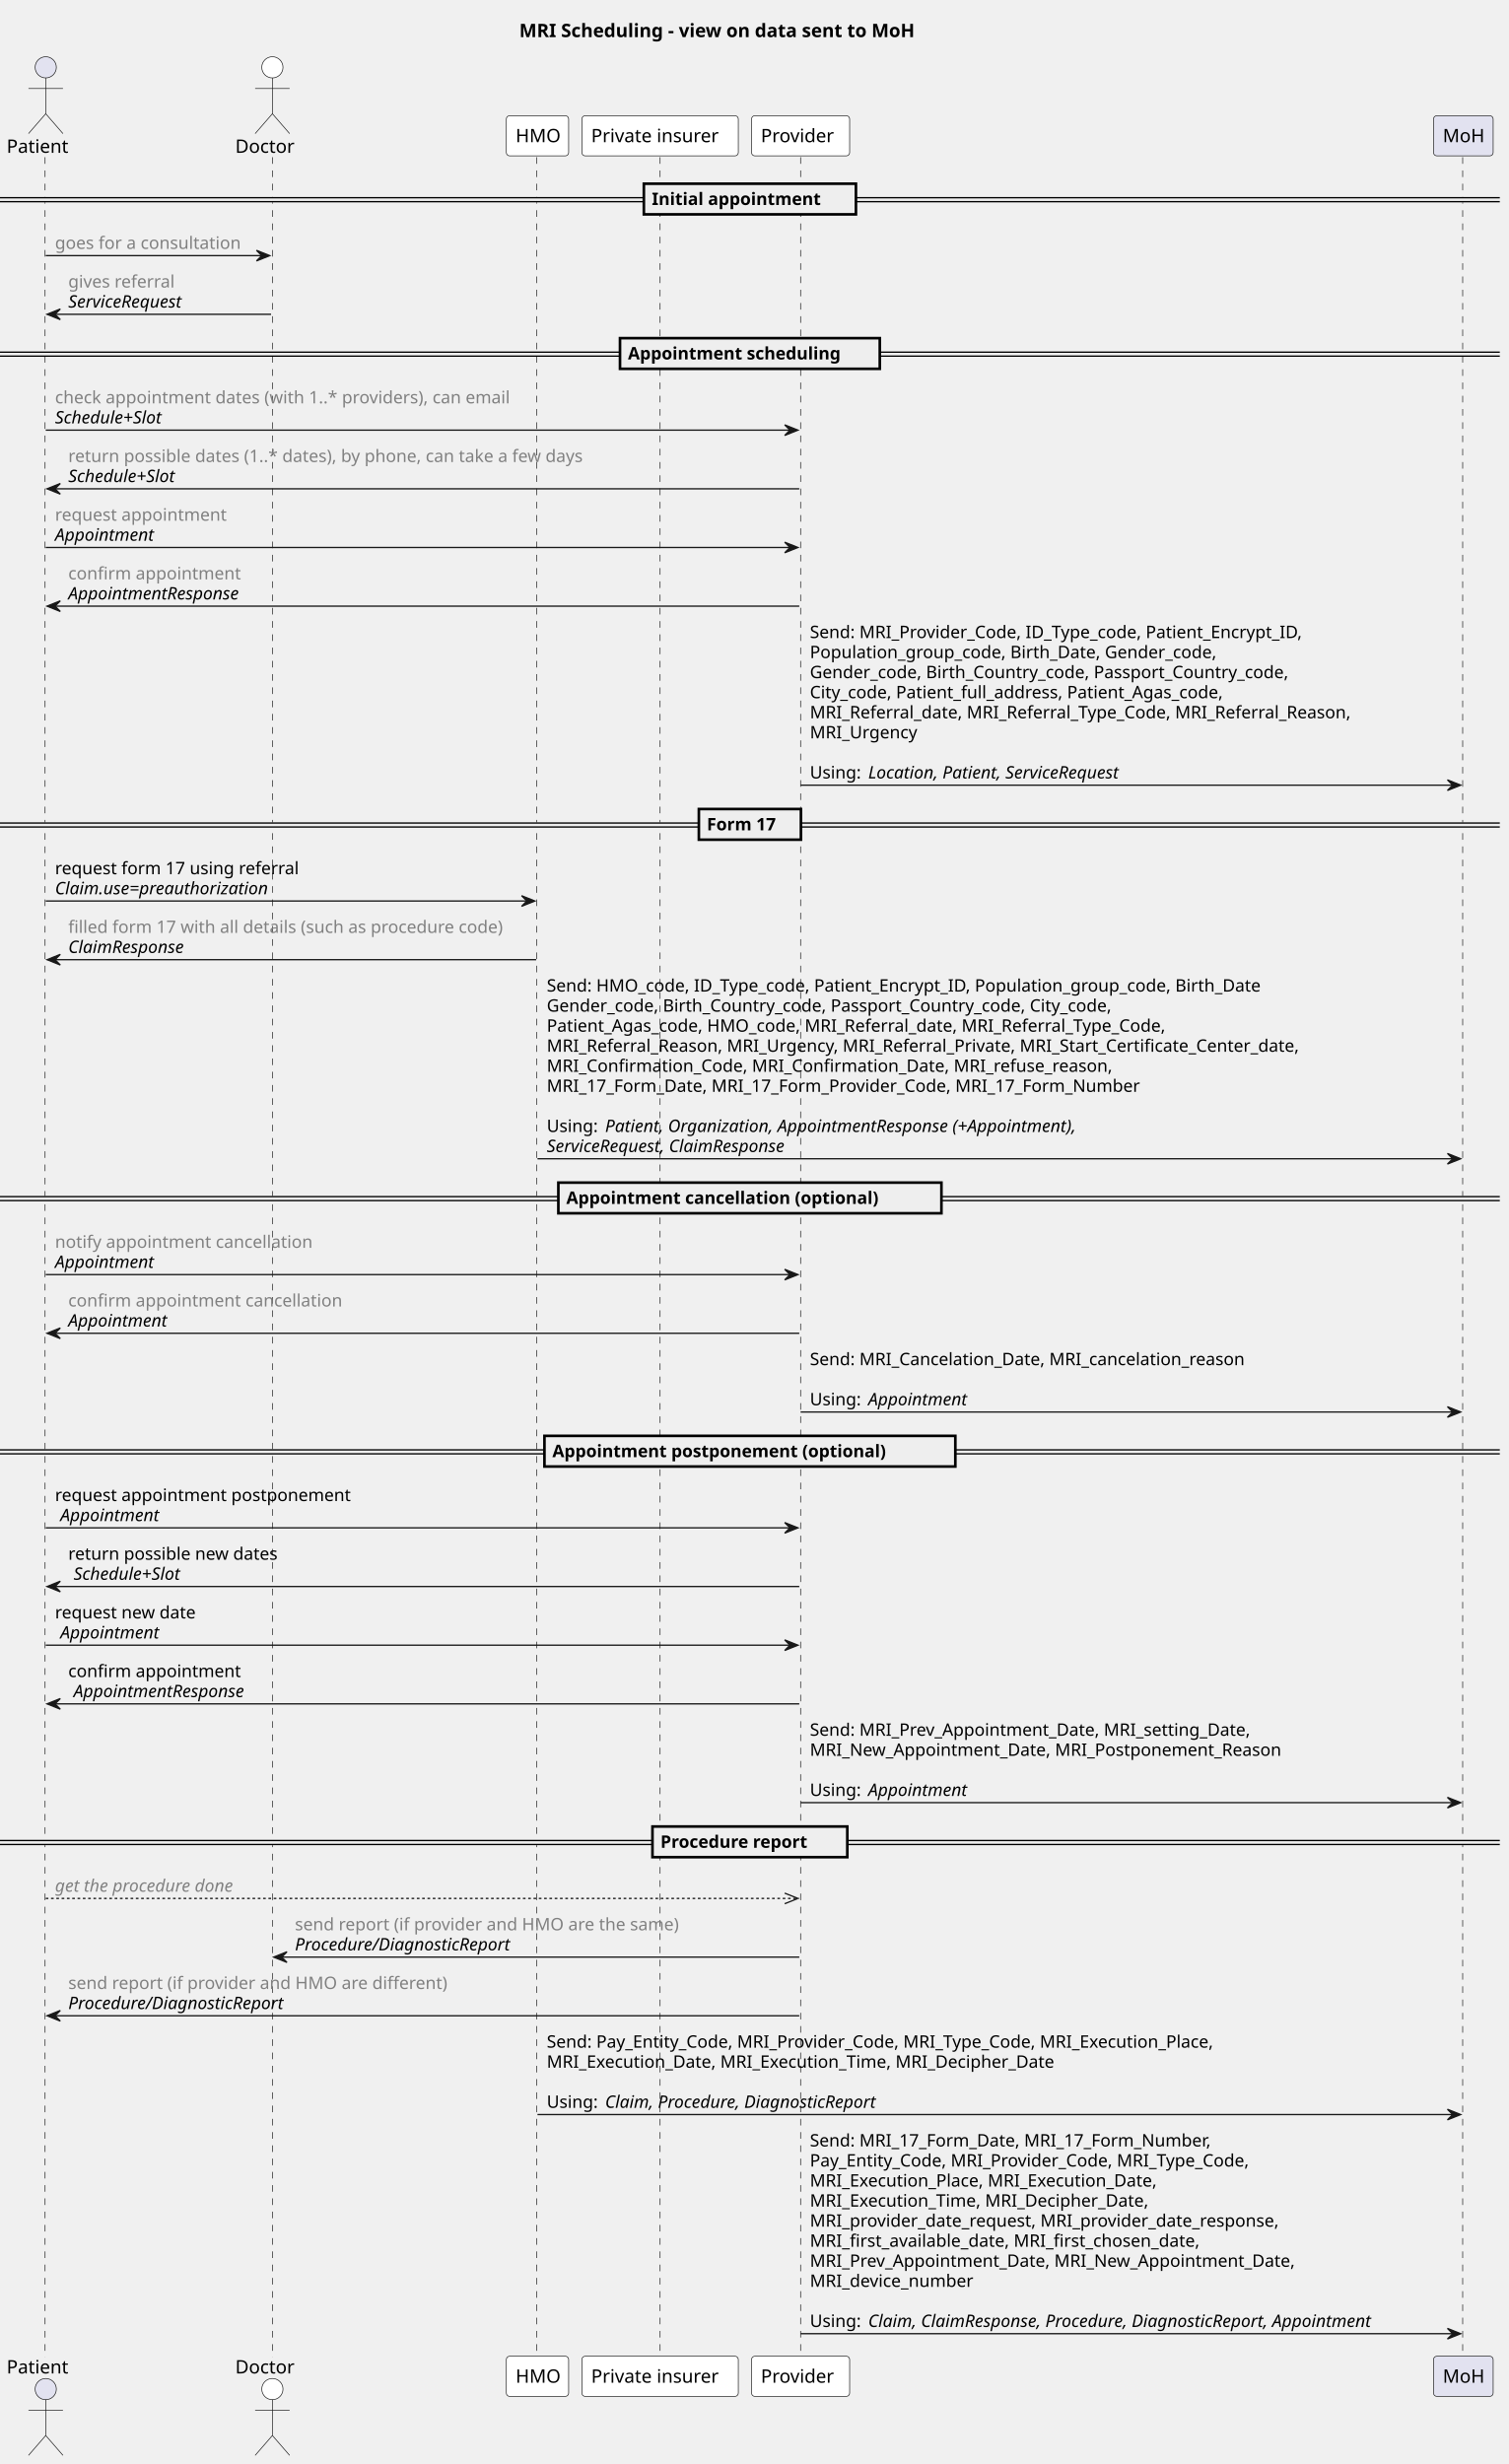
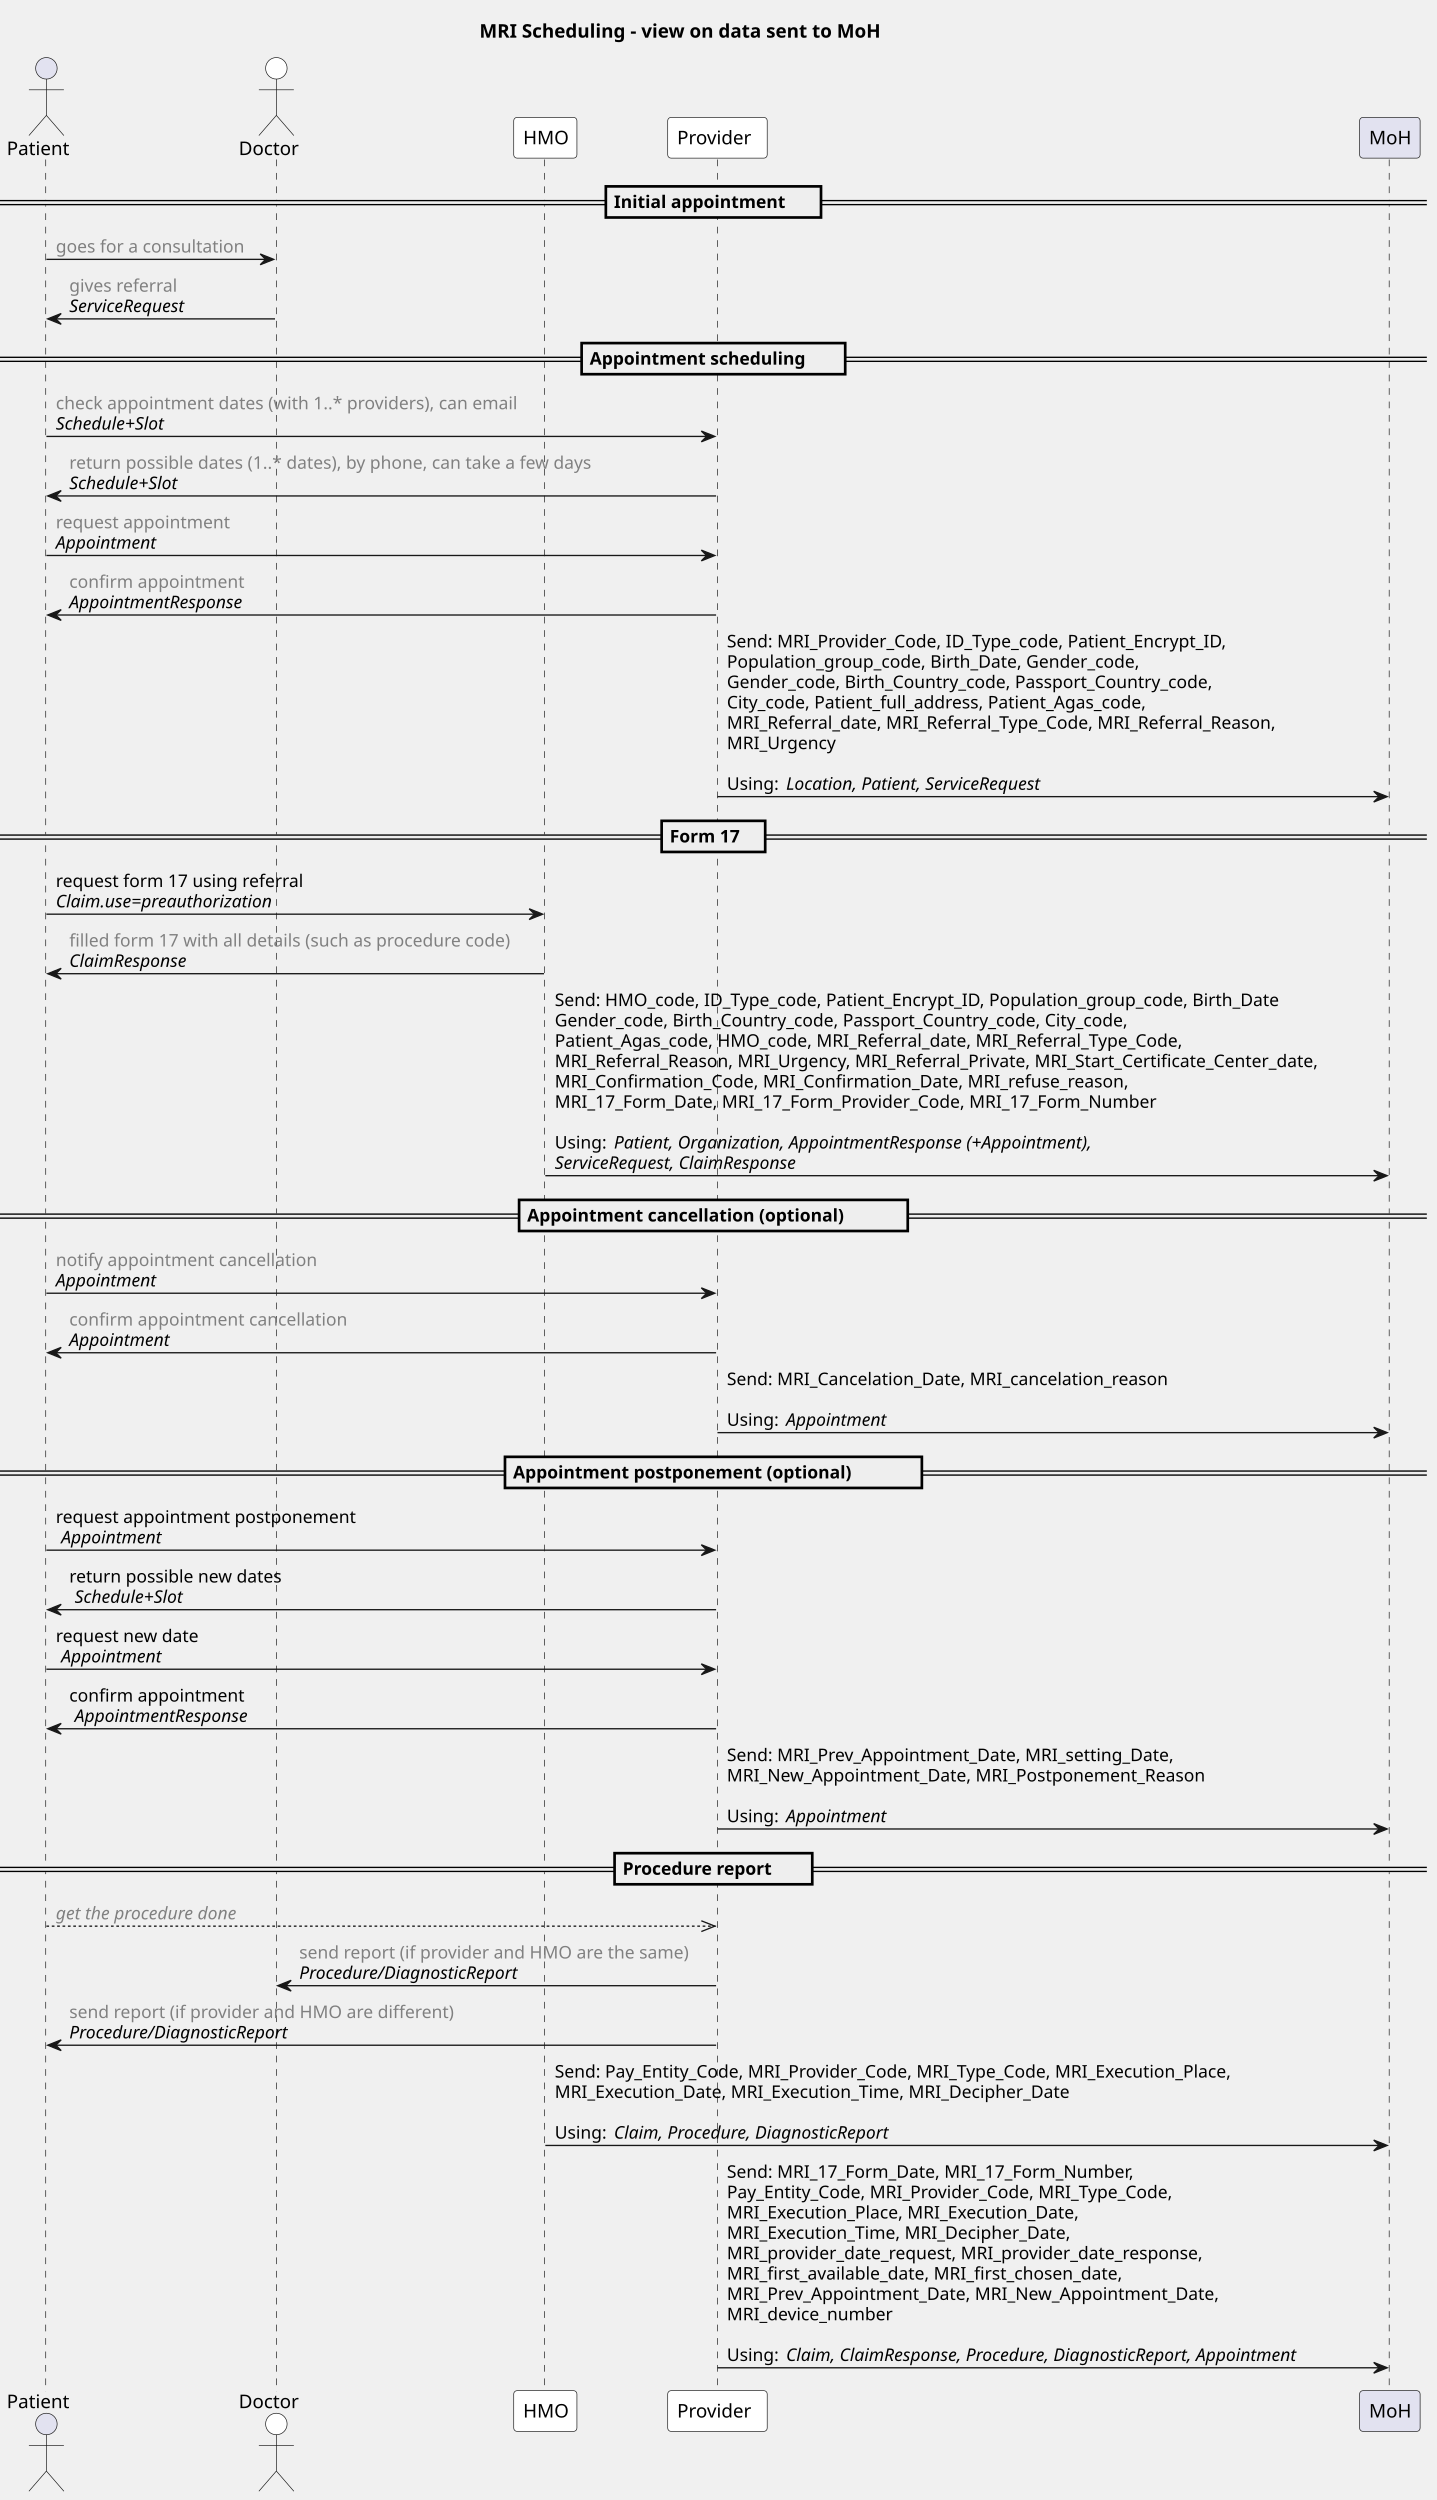
- <svg xmlns="http://www.w3.org/2000/svg" contentStyleType="text/css" height="1859px" preserveAspectRatio="none" style="width:1138px;height:1859px;background:#FFFFFF;" version="1.1" viewBox="0 0 1138 1859" width="1138px" zoomAndPan="magnify">
+ <svg xmlns="http://www.w3.org/2000/svg" contentStyleType="text/css" height="1859px" preserveAspectRatio="none" style="width:1068px;height:1859px;background:#FFFFFF;" version="1.1" viewBox="0 0 1068 1859" width="1068px" zoomAndPan="magnify">
  <defs />
  <g>
-     <text fill="#000000" font-family="sans-serif" font-size="14" font-weight="bold" lengthAdjust="spacing" textLength="347" x="391.75" y="27.995">MRI Scheduling - view on data sent to MoH</text>
+     <text fill="#000000" font-family="sans-serif" font-size="14" font-weight="bold" lengthAdjust="spacing" textLength="347" x="356.5" y="27.995">MRI Scheduling - view on data sent to MoH</text>
    <line style="stroke:#181818;stroke-width:0.5;stroke-dasharray:5.0,5.0;" x1="34" x2="34" y1="118.594" y2="1778.688" />
    <line style="stroke:#181818;stroke-width:0.5;stroke-dasharray:5.0,5.0;" x1="205.5" x2="205.5" y1="118.594" y2="1778.688" />
    <line style="stroke:#181818;stroke-width:0.5;stroke-dasharray:5.0,5.0;" x1="405" x2="405" y1="118.594" y2="1778.688" />
-     <line style="stroke:#181818;stroke-width:0.5;stroke-dasharray:5.0,5.0;" x1="498" x2="498" y1="118.594" y2="1778.688" />
-     <line style="stroke:#181818;stroke-width:0.5;stroke-dasharray:5.0,5.0;" x1="604" x2="604" y1="118.594" y2="1778.688" />
-     <line style="stroke:#181818;stroke-width:0.5;stroke-dasharray:5.0,5.0;" x1="1103.5" x2="1103.5" y1="118.594" y2="1778.688" />
+     <line style="stroke:#181818;stroke-width:0.5;stroke-dasharray:5.0,5.0;" x1="533.5" x2="533.5" y1="118.594" y2="1778.688" />
+     <line style="stroke:#181818;stroke-width:0.5;stroke-dasharray:5.0,5.0;" x1="1033" x2="1033" y1="118.594" y2="1778.688" />
    <text fill="#000000" font-family="sans-serif" font-size="14" lengthAdjust="spacing" textLength="53" x="5" y="115.292">Patient</text>
    <ellipse cx="34.5" cy="50.797" fill="#E2E2F0" rx="8" ry="8" style="stroke:#181818;stroke-width:0.5;" />
    <path d="M34.5,58.797 L34.5,85.797 M21.5,66.797 L47.5,66.797 M34.5,85.797 L21.5,100.797 M34.5,85.797 L47.5,100.797 " fill="none" style="stroke:#181818;stroke-width:0.5;" />
    <text fill="#000000" font-family="sans-serif" font-size="14" lengthAdjust="spacing" textLength="53" x="5" y="1790.683">Patient</text>
    <ellipse cx="34.5" cy="1802.484" fill="#E2E2F0" rx="8" ry="8" style="stroke:#181818;stroke-width:0.5;" />
    <path d="M34.5,1810.484 L34.5,1837.484 M21.5,1818.484 L47.5,1818.484 M34.5,1837.484 L21.5,1852.484 M34.5,1837.484 L47.5,1852.484 " fill="none" style="stroke:#181818;stroke-width:0.5;" />
    <text fill="#000000" font-family="sans-serif" font-size="14" lengthAdjust="spacing" textLength="50" x="177.5" y="115.292">Doctor</text>
    <ellipse cx="205.5" cy="50.797" fill="#FFFFFF" rx="8" ry="8" style="stroke:#181818;stroke-width:0.5;" />
    <path d="M205.5,58.797 L205.5,85.797 M192.5,66.797 L218.5,66.797 M205.5,85.797 L192.5,100.797 M205.5,85.797 L218.5,100.797 " fill="none" style="stroke:#181818;stroke-width:0.5;" />
    <text fill="#000000" font-family="sans-serif" font-size="14" lengthAdjust="spacing" textLength="50" x="177.5" y="1790.683">Doctor</text>
    <ellipse cx="205.5" cy="1802.484" fill="#FFFFFF" rx="8" ry="8" style="stroke:#181818;stroke-width:0.5;" />
    <path d="M205.5,1810.484 L205.5,1837.484 M192.5,1818.484 L218.5,1818.484 M205.5,1837.484 L192.5,1852.484 M205.5,1837.484 L218.5,1852.484 " fill="none" style="stroke:#181818;stroke-width:0.5;" />
    <rect fill="#FFFFFF" height="30.297" rx="2.5" ry="2.5" style="stroke:#181818;stroke-width:0.5;" width="47" x="382" y="87.297" />
    <text fill="#000000" font-family="sans-serif" font-size="14" lengthAdjust="spacing" textLength="33" x="389" y="107.292">HMO</text>
    <rect fill="#FFFFFF" height="30.297" rx="2.5" ry="2.5" style="stroke:#181818;stroke-width:0.5;" width="47" x="382" y="1777.688" />
    <text fill="#000000" font-family="sans-serif" font-size="14" lengthAdjust="spacing" textLength="33" x="389" y="1797.683">HMO</text>
-     <rect fill="#FFFFFF" height="30.297" rx="2.5" ry="2.5" style="stroke:#181818;stroke-width:0.5;" width="118" x="439" y="87.297" />
-     <text fill="#000000" font-family="sans-serif" font-size="14" lengthAdjust="spacing" textLength="104" x="446" y="107.292">Private insurer</text>
-     <rect fill="#FFFFFF" height="30.297" rx="2.5" ry="2.5" style="stroke:#181818;stroke-width:0.5;" width="118" x="439" y="1777.688" />
-     <text fill="#000000" font-family="sans-serif" font-size="14" lengthAdjust="spacing" textLength="104" x="446" y="1797.683">Private insurer</text>
-     <rect fill="#FFFFFF" height="30.297" rx="2.5" ry="2.5" style="stroke:#181818;stroke-width:0.5;" width="74" x="567" y="87.297" />
-     <text fill="#000000" font-family="sans-serif" font-size="14" lengthAdjust="spacing" textLength="60" x="574" y="107.292">Provider</text>
-     <rect fill="#FFFFFF" height="30.297" rx="2.5" ry="2.5" style="stroke:#181818;stroke-width:0.5;" width="74" x="567" y="1777.688" />
-     <text fill="#000000" font-family="sans-serif" font-size="14" lengthAdjust="spacing" textLength="60" x="574" y="1797.683">Provider</text>
-     <rect fill="#E2E2F0" height="30.297" rx="2.5" ry="2.5" style="stroke:#181818;stroke-width:0.5;" width="45" x="1081.5" y="87.297" />
-     <text fill="#000000" font-family="sans-serif" font-size="14" lengthAdjust="spacing" textLength="31" x="1088.5" y="107.292">MoH</text>
-     <rect fill="#E2E2F0" height="30.297" rx="2.5" ry="2.5" style="stroke:#181818;stroke-width:0.5;" width="45" x="1081.5" y="1777.688" />
-     <text fill="#000000" font-family="sans-serif" font-size="14" lengthAdjust="spacing" textLength="31" x="1088.5" y="1797.683">MoH</text>
-     <rect fill="#EEEEEE" height="3" style="stroke:#EEEEEE;stroke-width:1.0;" width="1131.5" x="0" y="149.16" />
-     <line style="stroke:#000000;stroke-width:1.0;" x1="0" x2="1131.5" y1="149.16" y2="149.16" />
-     <line style="stroke:#000000;stroke-width:1.0;" x1="0" x2="1131.5" y1="152.16" y2="152.16" />
-     <rect fill="#EEEEEE" height="23.133" style="stroke:#000000;stroke-width:2.0;" width="160" x="485.75" y="138.594" />
-     <text fill="#000000" font-family="sans-serif" font-size="13" font-weight="bold" lengthAdjust="spacing" textLength="146" x="491.75" y="154.661">Initial appointment</text>
+     <rect fill="#FFFFFF" height="30.297" rx="2.5" ry="2.5" style="stroke:#181818;stroke-width:0.5;" width="74" x="496.5" y="87.297" />
+     <text fill="#000000" font-family="sans-serif" font-size="14" lengthAdjust="spacing" textLength="60" x="503.5" y="107.292">Provider</text>
+     <rect fill="#FFFFFF" height="30.297" rx="2.5" ry="2.5" style="stroke:#181818;stroke-width:0.5;" width="74" x="496.5" y="1777.688" />
+     <text fill="#000000" font-family="sans-serif" font-size="14" lengthAdjust="spacing" textLength="60" x="503.5" y="1797.683">Provider</text>
+     <rect fill="#E2E2F0" height="30.297" rx="2.5" ry="2.5" style="stroke:#181818;stroke-width:0.5;" width="45" x="1011" y="87.297" />
+     <text fill="#000000" font-family="sans-serif" font-size="14" lengthAdjust="spacing" textLength="31" x="1018" y="107.292">MoH</text>
+     <rect fill="#E2E2F0" height="30.297" rx="2.5" ry="2.5" style="stroke:#181818;stroke-width:0.5;" width="45" x="1011" y="1777.688" />
+     <text fill="#000000" font-family="sans-serif" font-size="14" lengthAdjust="spacing" textLength="31" x="1018" y="1797.683">MoH</text>
+     <rect fill="#EEEEEE" height="3" style="stroke:#EEEEEE;stroke-width:1.0;" width="1061" x="0" y="149.16" />
+     <line style="stroke:#000000;stroke-width:1.0;" x1="0" x2="1061" y1="149.16" y2="149.16" />
+     <line style="stroke:#000000;stroke-width:1.0;" x1="0" x2="1061" y1="152.16" y2="152.16" />
+     <rect fill="#EEEEEE" height="23.133" style="stroke:#000000;stroke-width:2.0;" width="160" x="450.5" y="138.594" />
+     <text fill="#000000" font-family="sans-serif" font-size="13" font-weight="bold" lengthAdjust="spacing" textLength="146" x="456.5" y="154.661">Initial appointment</text>
    <polygon fill="#181818" points="193.5,188.859,203.5,192.859,193.5,196.859,197.5,192.859" style="stroke:#181818;stroke-width:1.0;" />
    <line style="stroke:#181818;stroke-width:1.0;" x1="34.5" x2="199.5" y1="192.859" y2="192.859" />
    <text fill="#808080" font-family="sans-serif" font-size="13" lengthAdjust="spacing" textLength="147" x="41.5" y="187.793">goes for a consultation</text>
    <polygon fill="#181818" points="45.5,233.125,35.5,237.125,45.5,241.125,41.5,237.125" style="stroke:#181818;stroke-width:1.0;" />
    <line style="stroke:#181818;stroke-width:1.0;" x1="39.5" x2="204.5" y1="237.125" y2="237.125" />
    <text fill="#808080" font-family="sans-serif" font-size="13" lengthAdjust="spacing" textLength="85" x="51.5" y="216.926">gives referral</text>
    <text fill="#000000" font-family="sans-serif" font-size="13" font-style="italic" lengthAdjust="spacing" textLength="101" x="51.5" y="232.059">ServiceRequest</text>
-     <rect fill="#EEEEEE" height="3" style="stroke:#EEEEEE;stroke-width:1.0;" width="1131.5" x="0" y="265.691" />
-     <line style="stroke:#000000;stroke-width:1.0;" x1="0" x2="1131.5" y1="265.691" y2="265.691" />
-     <line style="stroke:#000000;stroke-width:1.0;" x1="0" x2="1131.5" y1="268.691" y2="268.691" />
-     <rect fill="#EEEEEE" height="23.133" style="stroke:#000000;stroke-width:2.0;" width="196" x="467.75" y="255.125" />
-     <text fill="#000000" font-family="sans-serif" font-size="13" font-weight="bold" lengthAdjust="spacing" textLength="182" x="473.75" y="271.192">Appointment scheduling</text>
-     <polygon fill="#181818" points="592,320.523,602,324.523,592,328.523,596,324.523" style="stroke:#181818;stroke-width:1.0;" />
-     <line style="stroke:#181818;stroke-width:1.0;" x1="34.5" x2="598" y1="324.523" y2="324.523" />
+     <rect fill="#EEEEEE" height="3" style="stroke:#EEEEEE;stroke-width:1.0;" width="1061" x="0" y="265.691" />
+     <line style="stroke:#000000;stroke-width:1.0;" x1="0" x2="1061" y1="265.691" y2="265.691" />
+     <line style="stroke:#000000;stroke-width:1.0;" x1="0" x2="1061" y1="268.691" y2="268.691" />
+     <rect fill="#EEEEEE" height="23.133" style="stroke:#000000;stroke-width:2.0;" width="196" x="432.5" y="255.125" />
+     <text fill="#000000" font-family="sans-serif" font-size="13" font-weight="bold" lengthAdjust="spacing" textLength="182" x="438.5" y="271.192">Appointment scheduling</text>
+     <polygon fill="#181818" points="521.5,320.523,531.5,324.523,521.5,328.523,525.5,324.523" style="stroke:#181818;stroke-width:1.0;" />
+     <line style="stroke:#181818;stroke-width:1.0;" x1="34.5" x2="527.5" y1="324.523" y2="324.523" />
    <text fill="#808080" font-family="sans-serif" font-size="13" lengthAdjust="spacing" textLength="365" x="41.5" y="304.325">check appointment dates (with 1..* providers), can email</text>
    <text fill="#000000" font-family="sans-serif" font-size="13" font-style="italic" lengthAdjust="spacing" textLength="95" x="41.5" y="319.457">Schedule+Slot</text>
    <polygon fill="#181818" points="45.5,364.789,35.5,368.789,45.5,372.789,41.5,368.789" style="stroke:#181818;stroke-width:1.0;" />
-     <line style="stroke:#181818;stroke-width:1.0;" x1="39.5" x2="603" y1="368.789" y2="368.789" />
+     <line style="stroke:#181818;stroke-width:1.0;" x1="39.5" x2="532.5" y1="368.789" y2="368.789" />
    <text fill="#808080" font-family="sans-serif" font-size="13" lengthAdjust="spacing" textLength="418" x="51.5" y="348.59">return possible dates (1..* dates), by phone, can take a few days</text>
    <text fill="#000000" font-family="sans-serif" font-size="13" font-style="italic" lengthAdjust="spacing" textLength="95" x="51.5" y="363.723">Schedule+Slot</text>
-     <polygon fill="#181818" points="592,409.055,602,413.055,592,417.055,596,413.055" style="stroke:#181818;stroke-width:1.0;" />
-     <line style="stroke:#181818;stroke-width:1.0;" x1="34.5" x2="598" y1="413.055" y2="413.055" />
+     <polygon fill="#181818" points="521.5,409.055,531.5,413.055,521.5,417.055,525.5,413.055" style="stroke:#181818;stroke-width:1.0;" />
+     <line style="stroke:#181818;stroke-width:1.0;" x1="34.5" x2="527.5" y1="413.055" y2="413.055" />
    <text fill="#808080" font-family="sans-serif" font-size="13" lengthAdjust="spacing" textLength="135" x="41.5" y="392.856">request appointment</text>
    <text fill="#000000" font-family="sans-serif" font-size="13" font-style="italic" lengthAdjust="spacing" textLength="84" x="41.5" y="407.989">Appointment</text>
    <polygon fill="#181818" points="45.5,453.32,35.5,457.32,45.5,461.32,41.5,457.32" style="stroke:#181818;stroke-width:1.0;" />
-     <line style="stroke:#181818;stroke-width:1.0;" x1="39.5" x2="603" y1="457.32" y2="457.32" />
+     <line style="stroke:#181818;stroke-width:1.0;" x1="39.5" x2="532.5" y1="457.32" y2="457.32" />
    <text fill="#808080" font-family="sans-serif" font-size="13" lengthAdjust="spacing" textLength="135" x="51.5" y="437.122">confirm appointment</text>
    <text fill="#000000" font-family="sans-serif" font-size="13" font-style="italic" lengthAdjust="spacing" textLength="147" x="51.5" y="452.254">AppointmentResponse</text>
-     <polygon fill="#181818" points="1092,588.383,1102,592.383,1092,596.383,1096,592.383" style="stroke:#181818;stroke-width:1.0;" />
-     <line style="stroke:#181818;stroke-width:1.0;" x1="604" x2="1098" y1="592.383" y2="592.383" />
-     <text fill="#000000" font-family="sans-serif" font-size="13" lengthAdjust="spacing" textLength="394" x="611" y="481.387">Send: MRI_Provider_Code, ID_Type_code, Patient_Encrypt_ID,</text>
-     <text fill="#000000" font-family="sans-serif" font-size="13" lengthAdjust="spacing" textLength="321" x="611" y="496.52">Population_group_code, Birth_Date, Gender_code,</text>
-     <text fill="#000000" font-family="sans-serif" font-size="13" lengthAdjust="spacing" textLength="382" x="611" y="511.653">Gender_code, Birth_Country_code, Passport_Country_code,</text>
-     <text fill="#000000" font-family="sans-serif" font-size="13" lengthAdjust="spacing" textLength="334" x="611" y="526.786">City_code, Patient_full_address, Patient_Agas_code,</text>
-     <text fill="#000000" font-family="sans-serif" font-size="13" lengthAdjust="spacing" textLength="430" x="611" y="541.918">MRI_Referral_date, MRI_Referral_Type_Code, MRI_Referral_Reason,</text>
-     <text fill="#000000" font-family="sans-serif" font-size="13" lengthAdjust="spacing" textLength="82" x="611" y="557.051">MRI_Urgency</text>
-     <text fill="#000000" font-family="sans-serif" font-size="13" lengthAdjust="spacing" textLength="4" x="611" y="572.184"> </text>
-     <text fill="#000000" font-family="sans-serif" font-size="13" lengthAdjust="spacing" textLength="40" x="611" y="587.317">Using:</text>
-     <text fill="#000000" font-family="sans-serif" font-size="13" font-style="italic" lengthAdjust="spacing" textLength="218" x="655" y="587.317">Location, Patient, ServiceRequest</text>
-     <rect fill="#EEEEEE" height="3" style="stroke:#EEEEEE;stroke-width:1.0;" width="1131.5" x="0" y="620.949" />
-     <line style="stroke:#000000;stroke-width:1.0;" x1="0" x2="1131.5" y1="620.949" y2="620.949" />
-     <line style="stroke:#000000;stroke-width:1.0;" x1="0" x2="1131.5" y1="623.949" y2="623.949" />
-     <rect fill="#EEEEEE" height="23.133" style="stroke:#000000;stroke-width:2.0;" width="77" x="527.25" y="610.383" />
-     <text fill="#000000" font-family="sans-serif" font-size="13" font-weight="bold" lengthAdjust="spacing" textLength="63" x="533.25" y="626.45">Form 17</text>
+     <polygon fill="#181818" points="1021.5,588.383,1031.5,592.383,1021.5,596.383,1025.5,592.383" style="stroke:#181818;stroke-width:1.0;" />
+     <line style="stroke:#181818;stroke-width:1.0;" x1="533.5" x2="1027.5" y1="592.383" y2="592.383" />
+     <text fill="#000000" font-family="sans-serif" font-size="13" lengthAdjust="spacing" textLength="394" x="540.5" y="481.387">Send: MRI_Provider_Code, ID_Type_code, Patient_Encrypt_ID,</text>
+     <text fill="#000000" font-family="sans-serif" font-size="13" lengthAdjust="spacing" textLength="321" x="540.5" y="496.52">Population_group_code, Birth_Date, Gender_code,</text>
+     <text fill="#000000" font-family="sans-serif" font-size="13" lengthAdjust="spacing" textLength="382" x="540.5" y="511.653">Gender_code, Birth_Country_code, Passport_Country_code,</text>
+     <text fill="#000000" font-family="sans-serif" font-size="13" lengthAdjust="spacing" textLength="334" x="540.5" y="526.786">City_code, Patient_full_address, Patient_Agas_code,</text>
+     <text fill="#000000" font-family="sans-serif" font-size="13" lengthAdjust="spacing" textLength="430" x="540.5" y="541.918">MRI_Referral_date, MRI_Referral_Type_Code, MRI_Referral_Reason,</text>
+     <text fill="#000000" font-family="sans-serif" font-size="13" lengthAdjust="spacing" textLength="82" x="540.5" y="557.051">MRI_Urgency</text>
+     <text fill="#000000" font-family="sans-serif" font-size="13" lengthAdjust="spacing" textLength="4" x="540.5" y="572.184"> </text>
+     <text fill="#000000" font-family="sans-serif" font-size="13" lengthAdjust="spacing" textLength="40" x="540.5" y="587.317">Using:</text>
+     <text fill="#000000" font-family="sans-serif" font-size="13" font-style="italic" lengthAdjust="spacing" textLength="218" x="584.5" y="587.317">Location, Patient, ServiceRequest</text>
+     <rect fill="#EEEEEE" height="3" style="stroke:#EEEEEE;stroke-width:1.0;" width="1061" x="0" y="620.949" />
+     <line style="stroke:#000000;stroke-width:1.0;" x1="0" x2="1061" y1="620.949" y2="620.949" />
+     <line style="stroke:#000000;stroke-width:1.0;" x1="0" x2="1061" y1="623.949" y2="623.949" />
+     <rect fill="#EEEEEE" height="23.133" style="stroke:#000000;stroke-width:2.0;" width="77" x="492" y="610.383" />
+     <text fill="#000000" font-family="sans-serif" font-size="13" font-weight="bold" lengthAdjust="spacing" textLength="63" x="498" y="626.45">Form 17</text>
    <polygon fill="#181818" points="393.5,675.781,403.5,679.781,393.5,683.781,397.5,679.781" style="stroke:#181818;stroke-width:1.0;" />
    <line style="stroke:#181818;stroke-width:1.0;" x1="34.5" x2="399.5" y1="679.781" y2="679.781" />
    <text fill="#000000" font-family="sans-serif" font-size="13" lengthAdjust="spacing" textLength="193" x="41.5" y="659.582">request form 17 using referral</text>
    <text fill="#000000" font-family="sans-serif" font-size="13" font-style="italic" lengthAdjust="spacing" textLength="183" x="41.5" y="674.715">Claim.use=preauthorization</text>
    <polygon fill="#181818" points="45.5,720.047,35.5,724.047,45.5,728.047,41.5,724.047" style="stroke:#181818;stroke-width:1.0;" />
    <line style="stroke:#181818;stroke-width:1.0;" x1="39.5" x2="404.5" y1="724.047" y2="724.047" />
    <text fill="#808080" font-family="sans-serif" font-size="13" lengthAdjust="spacing" textLength="347" x="51.5" y="703.848">filled form 17 with all details (such as procedure code)</text>
    <text fill="#000000" font-family="sans-serif" font-size="13" font-style="italic" lengthAdjust="spacing" textLength="101" x="51.5" y="718.981">ClaimResponse</text>
-     <polygon fill="#181818" points="1092,870.242,1102,874.242,1092,878.242,1096,874.242" style="stroke:#181818;stroke-width:1.0;" />
-     <line style="stroke:#181818;stroke-width:1.0;" x1="405.5" x2="1098" y1="874.242" y2="874.242" />
+     <polygon fill="#181818" points="1021.5,870.242,1031.5,874.242,1021.5,878.242,1025.5,874.242" style="stroke:#181818;stroke-width:1.0;" />
+     <line style="stroke:#181818;stroke-width:1.0;" x1="405.5" x2="1027.5" y1="874.242" y2="874.242" />
    <text fill="#000000" font-family="sans-serif" font-size="13" lengthAdjust="spacing" textLength="567" x="412.5" y="748.114">Send: HMO_code, ID_Type_code, Patient_Encrypt_ID, Population_group_code, Birth_Date</text>
    <text fill="#000000" font-family="sans-serif" font-size="13" lengthAdjust="spacing" textLength="453" x="412.5" y="763.247">Gender_code, Birth_Country_code, Passport_Country_code, City_code,</text>
    <text fill="#000000" font-family="sans-serif" font-size="13" lengthAdjust="spacing" textLength="492" x="412.5" y="778.379">Patient_Agas_code, HMO_code, MRI_Referral_date, MRI_Referral_Type_Code,</text>
    <text fill="#000000" font-family="sans-serif" font-size="13" lengthAdjust="spacing" textLength="596" x="412.5" y="793.512">MRI_Referral_Reason, MRI_Urgency, MRI_Referral_Private, MRI_Start_Certificate_Center_date,</text>
    <text fill="#000000" font-family="sans-serif" font-size="13" lengthAdjust="spacing" textLength="443" x="412.5" y="808.645">MRI_Confirmation_Code, MRI_Confirmation_Date, MRI_refuse_reason,</text>
    <text fill="#000000" font-family="sans-serif" font-size="13" lengthAdjust="spacing" textLength="467" x="412.5" y="823.778">MRI_17_Form_Date, MRI_17_Form_Provider_Code, MRI_17_Form_Number</text>
    <text fill="#000000" font-family="sans-serif" font-size="13" lengthAdjust="spacing" textLength="4" x="412.5" y="838.911"> </text>
    <text fill="#000000" font-family="sans-serif" font-size="13" lengthAdjust="spacing" textLength="40" x="412.5" y="854.043">Using:</text>
    <text fill="#000000" font-family="sans-serif" font-size="13" font-style="italic" lengthAdjust="spacing" textLength="405" x="456.5" y="854.043">Patient, Organization, AppointmentResponse (+Appointment),</text>
    <text fill="#000000" font-family="sans-serif" font-size="13" font-style="italic" lengthAdjust="spacing" textLength="210" x="412.5" y="869.176">ServiceRequest, ClaimResponse</text>
-     <rect fill="#EEEEEE" height="3" style="stroke:#EEEEEE;stroke-width:1.0;" width="1131.5" x="0" y="902.809" />
-     <line style="stroke:#000000;stroke-width:1.0;" x1="0" x2="1131.5" y1="902.809" y2="902.809" />
-     <line style="stroke:#000000;stroke-width:1.0;" x1="0" x2="1131.5" y1="905.809" y2="905.809" />
-     <rect fill="#EEEEEE" height="23.133" style="stroke:#000000;stroke-width:2.0;" width="289" x="421.25" y="892.242" />
-     <text fill="#000000" font-family="sans-serif" font-size="13" font-weight="bold" lengthAdjust="spacing" textLength="275" x="427.25" y="908.309">Appointment cancellation (optional)</text>
-     <polygon fill="#181818" points="592,957.641,602,961.641,592,965.641,596,961.641" style="stroke:#181818;stroke-width:1.0;" />
-     <line style="stroke:#181818;stroke-width:1.0;" x1="34.5" x2="598" y1="961.641" y2="961.641" />
+     <rect fill="#EEEEEE" height="3" style="stroke:#EEEEEE;stroke-width:1.0;" width="1061" x="0" y="902.809" />
+     <line style="stroke:#000000;stroke-width:1.0;" x1="0" x2="1061" y1="902.809" y2="902.809" />
+     <line style="stroke:#000000;stroke-width:1.0;" x1="0" x2="1061" y1="905.809" y2="905.809" />
+     <rect fill="#EEEEEE" height="23.133" style="stroke:#000000;stroke-width:2.0;" width="289" x="386" y="892.242" />
+     <text fill="#000000" font-family="sans-serif" font-size="13" font-weight="bold" lengthAdjust="spacing" textLength="275" x="392" y="908.309">Appointment cancellation (optional)</text>
+     <polygon fill="#181818" points="521.5,957.641,531.5,961.641,521.5,965.641,525.5,961.641" style="stroke:#181818;stroke-width:1.0;" />
+     <line style="stroke:#181818;stroke-width:1.0;" x1="34.5" x2="527.5" y1="961.641" y2="961.641" />
    <text fill="#808080" font-family="sans-serif" font-size="13" lengthAdjust="spacing" textLength="203" x="41.5" y="941.442">notify appointment cancellation</text>
    <text fill="#000000" font-family="sans-serif" font-size="13" font-style="italic" lengthAdjust="spacing" textLength="84" x="41.5" y="956.575">Appointment</text>
    <polygon fill="#181818" points="45.5,1001.906,35.5,1005.906,45.5,1009.906,41.5,1005.906" style="stroke:#181818;stroke-width:1.0;" />
-     <line style="stroke:#181818;stroke-width:1.0;" x1="39.5" x2="603" y1="1005.906" y2="1005.906" />
+     <line style="stroke:#181818;stroke-width:1.0;" x1="39.5" x2="532.5" y1="1005.906" y2="1005.906" />
    <text fill="#808080" font-family="sans-serif" font-size="13" lengthAdjust="spacing" textLength="215" x="51.5" y="985.707">confirm appointment cancellation</text>
    <text fill="#000000" font-family="sans-serif" font-size="13" font-style="italic" lengthAdjust="spacing" textLength="84" x="51.5" y="1000.84">Appointment</text>
-     <polygon fill="#181818" points="1092,1061.305,1102,1065.305,1092,1069.305,1096,1065.305" style="stroke:#181818;stroke-width:1.0;" />
-     <line style="stroke:#181818;stroke-width:1.0;" x1="604" x2="1098" y1="1065.305" y2="1065.305" />
-     <text fill="#000000" font-family="sans-serif" font-size="13" lengthAdjust="spacing" textLength="344" x="611" y="1029.973">Send: MRI_Cancelation_Date, MRI_cancelation_reason</text>
-     <text fill="#000000" font-family="sans-serif" font-size="13" lengthAdjust="spacing" textLength="4" x="611" y="1045.106"> </text>
-     <text fill="#000000" font-family="sans-serif" font-size="13" lengthAdjust="spacing" textLength="40" x="611" y="1060.239">Using:</text>
-     <text fill="#000000" font-family="sans-serif" font-size="13" font-style="italic" lengthAdjust="spacing" textLength="84" x="655" y="1060.239">Appointment</text>
-     <rect fill="#EEEEEE" height="3" style="stroke:#EEEEEE;stroke-width:1.0;" width="1131.5" x="0" y="1093.871" />
-     <line style="stroke:#000000;stroke-width:1.0;" x1="0" x2="1131.5" y1="1093.871" y2="1093.871" />
-     <line style="stroke:#000000;stroke-width:1.0;" x1="0" x2="1131.5" y1="1096.871" y2="1096.871" />
-     <rect fill="#EEEEEE" height="23.133" style="stroke:#000000;stroke-width:2.0;" width="310" x="410.75" y="1083.305" />
-     <text fill="#000000" font-family="sans-serif" font-size="13" font-weight="bold" lengthAdjust="spacing" textLength="296" x="416.75" y="1099.372">Appointment postponement (optional)</text>
-     <polygon fill="#181818" points="592,1148.703,602,1152.703,592,1156.703,596,1152.703" style="stroke:#181818;stroke-width:1.0;" />
-     <line style="stroke:#181818;stroke-width:1.0;" x1="34.5" x2="598" y1="1152.703" y2="1152.703" />
+     <polygon fill="#181818" points="1021.5,1061.305,1031.5,1065.305,1021.5,1069.305,1025.5,1065.305" style="stroke:#181818;stroke-width:1.0;" />
+     <line style="stroke:#181818;stroke-width:1.0;" x1="533.5" x2="1027.5" y1="1065.305" y2="1065.305" />
+     <text fill="#000000" font-family="sans-serif" font-size="13" lengthAdjust="spacing" textLength="344" x="540.5" y="1029.973">Send: MRI_Cancelation_Date, MRI_cancelation_reason</text>
+     <text fill="#000000" font-family="sans-serif" font-size="13" lengthAdjust="spacing" textLength="4" x="540.5" y="1045.106"> </text>
+     <text fill="#000000" font-family="sans-serif" font-size="13" lengthAdjust="spacing" textLength="40" x="540.5" y="1060.239">Using:</text>
+     <text fill="#000000" font-family="sans-serif" font-size="13" font-style="italic" lengthAdjust="spacing" textLength="84" x="584.5" y="1060.239">Appointment</text>
+     <rect fill="#EEEEEE" height="3" style="stroke:#EEEEEE;stroke-width:1.0;" width="1061" x="0" y="1093.871" />
+     <line style="stroke:#000000;stroke-width:1.0;" x1="0" x2="1061" y1="1093.871" y2="1093.871" />
+     <line style="stroke:#000000;stroke-width:1.0;" x1="0" x2="1061" y1="1096.871" y2="1096.871" />
+     <rect fill="#EEEEEE" height="23.133" style="stroke:#000000;stroke-width:2.0;" width="310" x="375.5" y="1083.305" />
+     <text fill="#000000" font-family="sans-serif" font-size="13" font-weight="bold" lengthAdjust="spacing" textLength="296" x="381.5" y="1099.372">Appointment postponement (optional)</text>
+     <polygon fill="#181818" points="521.5,1148.703,531.5,1152.703,521.5,1156.703,525.5,1152.703" style="stroke:#181818;stroke-width:1.0;" />
+     <line style="stroke:#181818;stroke-width:1.0;" x1="34.5" x2="527.5" y1="1152.703" y2="1152.703" />
    <text fill="#000000" font-family="sans-serif" font-size="13" lengthAdjust="spacing" textLength="233" x="41.5" y="1132.504">request appointment postponement</text>
    <text fill="#000000" font-family="sans-serif" font-size="13" lengthAdjust="spacing" textLength="4" x="41.5" y="1147.637"> </text>
    <text fill="#000000" font-family="sans-serif" font-size="13" font-style="italic" lengthAdjust="spacing" textLength="84" x="45.5" y="1147.637">Appointment</text>
    <polygon fill="#181818" points="45.5,1192.969,35.5,1196.969,45.5,1200.969,41.5,1196.969" style="stroke:#181818;stroke-width:1.0;" />
-     <line style="stroke:#181818;stroke-width:1.0;" x1="39.5" x2="603" y1="1196.969" y2="1196.969" />
+     <line style="stroke:#181818;stroke-width:1.0;" x1="39.5" x2="532.5" y1="1196.969" y2="1196.969" />
    <text fill="#000000" font-family="sans-serif" font-size="13" lengthAdjust="spacing" textLength="166" x="51.5" y="1176.77">return possible new dates</text>
    <text fill="#000000" font-family="sans-serif" font-size="13" lengthAdjust="spacing" textLength="4" x="51.5" y="1191.903"> </text>
    <text fill="#000000" font-family="sans-serif" font-size="13" font-style="italic" lengthAdjust="spacing" textLength="95" x="55.5" y="1191.903">Schedule+Slot</text>
-     <polygon fill="#181818" points="592,1237.234,602,1241.234,592,1245.234,596,1241.234" style="stroke:#181818;stroke-width:1.0;" />
-     <line style="stroke:#181818;stroke-width:1.0;" x1="34.5" x2="598" y1="1241.234" y2="1241.234" />
+     <polygon fill="#181818" points="521.5,1237.234,531.5,1241.234,521.5,1245.234,525.5,1241.234" style="stroke:#181818;stroke-width:1.0;" />
+     <line style="stroke:#181818;stroke-width:1.0;" x1="34.5" x2="527.5" y1="1241.234" y2="1241.234" />
    <text fill="#000000" font-family="sans-serif" font-size="13" lengthAdjust="spacing" textLength="113" x="41.5" y="1221.036">request new date</text>
    <text fill="#000000" font-family="sans-serif" font-size="13" lengthAdjust="spacing" textLength="4" x="41.5" y="1236.168"> </text>
    <text fill="#000000" font-family="sans-serif" font-size="13" font-style="italic" lengthAdjust="spacing" textLength="84" x="45.5" y="1236.168">Appointment</text>
    <polygon fill="#181818" points="45.5,1281.5,35.5,1285.5,45.5,1289.5,41.5,1285.5" style="stroke:#181818;stroke-width:1.0;" />
-     <line style="stroke:#181818;stroke-width:1.0;" x1="39.5" x2="603" y1="1285.5" y2="1285.5" />
+     <line style="stroke:#181818;stroke-width:1.0;" x1="39.5" x2="532.5" y1="1285.5" y2="1285.5" />
    <text fill="#000000" font-family="sans-serif" font-size="13" lengthAdjust="spacing" textLength="135" x="51.5" y="1265.301">confirm appointment</text>
    <text fill="#000000" font-family="sans-serif" font-size="13" lengthAdjust="spacing" textLength="4" x="51.5" y="1280.434"> </text>
    <text fill="#000000" font-family="sans-serif" font-size="13" font-style="italic" lengthAdjust="spacing" textLength="147" x="55.5" y="1280.434">AppointmentResponse</text>
-     <polygon fill="#181818" points="1092,1356.031,1102,1360.031,1092,1364.031,1096,1360.031" style="stroke:#181818;stroke-width:1.0;" />
-     <line style="stroke:#181818;stroke-width:1.0;" x1="604" x2="1098" y1="1360.031" y2="1360.031" />
-     <text fill="#000000" font-family="sans-serif" font-size="13" lengthAdjust="spacing" textLength="350" x="611" y="1309.567">Send: MRI_Prev_Appointment_Date, MRI_setting_Date,</text>
-     <text fill="#000000" font-family="sans-serif" font-size="13" lengthAdjust="spacing" textLength="371" x="611" y="1324.7">MRI_New_Appointment_Date, MRI_Postponement_Reason</text>
-     <text fill="#000000" font-family="sans-serif" font-size="13" lengthAdjust="spacing" textLength="4" x="611" y="1339.832"> </text>
-     <text fill="#000000" font-family="sans-serif" font-size="13" lengthAdjust="spacing" textLength="40" x="611" y="1354.965">Using:</text>
-     <text fill="#000000" font-family="sans-serif" font-size="13" font-style="italic" lengthAdjust="spacing" textLength="84" x="655" y="1354.965">Appointment</text>
-     <rect fill="#EEEEEE" height="3" style="stroke:#EEEEEE;stroke-width:1.0;" width="1131.5" x="0" y="1388.598" />
-     <line style="stroke:#000000;stroke-width:1.0;" x1="0" x2="1131.5" y1="1388.598" y2="1388.598" />
-     <line style="stroke:#000000;stroke-width:1.0;" x1="0" x2="1131.5" y1="1391.598" y2="1391.598" />
-     <rect fill="#EEEEEE" height="23.133" style="stroke:#000000;stroke-width:2.0;" width="147" x="492.25" y="1378.031" />
-     <text fill="#000000" font-family="sans-serif" font-size="13" font-weight="bold" lengthAdjust="spacing" textLength="133" x="498.25" y="1394.098">Procedure report</text>
-     <line style="stroke:#181818;stroke-width:1.0;" x1="602" x2="592" y1="1432.297" y2="1428.297" />
-     <line style="stroke:#181818;stroke-width:1.0;" x1="602" x2="592" y1="1432.297" y2="1436.297" />
-     <line style="stroke:#181818;stroke-width:1.0;stroke-dasharray:2.0,2.0;" x1="34.5" x2="603" y1="1432.297" y2="1432.297" />
+     <polygon fill="#181818" points="1021.5,1356.031,1031.5,1360.031,1021.5,1364.031,1025.5,1360.031" style="stroke:#181818;stroke-width:1.0;" />
+     <line style="stroke:#181818;stroke-width:1.0;" x1="533.5" x2="1027.5" y1="1360.031" y2="1360.031" />
+     <text fill="#000000" font-family="sans-serif" font-size="13" lengthAdjust="spacing" textLength="350" x="540.5" y="1309.567">Send: MRI_Prev_Appointment_Date, MRI_setting_Date,</text>
+     <text fill="#000000" font-family="sans-serif" font-size="13" lengthAdjust="spacing" textLength="371" x="540.5" y="1324.7">MRI_New_Appointment_Date, MRI_Postponement_Reason</text>
+     <text fill="#000000" font-family="sans-serif" font-size="13" lengthAdjust="spacing" textLength="4" x="540.5" y="1339.832"> </text>
+     <text fill="#000000" font-family="sans-serif" font-size="13" lengthAdjust="spacing" textLength="40" x="540.5" y="1354.965">Using:</text>
+     <text fill="#000000" font-family="sans-serif" font-size="13" font-style="italic" lengthAdjust="spacing" textLength="84" x="584.5" y="1354.965">Appointment</text>
+     <rect fill="#EEEEEE" height="3" style="stroke:#EEEEEE;stroke-width:1.0;" width="1061" x="0" y="1388.598" />
+     <line style="stroke:#000000;stroke-width:1.0;" x1="0" x2="1061" y1="1388.598" y2="1388.598" />
+     <line style="stroke:#000000;stroke-width:1.0;" x1="0" x2="1061" y1="1391.598" y2="1391.598" />
+     <rect fill="#EEEEEE" height="23.133" style="stroke:#000000;stroke-width:2.0;" width="147" x="457" y="1378.031" />
+     <text fill="#000000" font-family="sans-serif" font-size="13" font-weight="bold" lengthAdjust="spacing" textLength="133" x="463" y="1394.098">Procedure report</text>
+     <line style="stroke:#181818;stroke-width:1.0;" x1="531.5" x2="521.5" y1="1432.297" y2="1428.297" />
+     <line style="stroke:#181818;stroke-width:1.0;" x1="531.5" x2="521.5" y1="1432.297" y2="1436.297" />
+     <line style="stroke:#181818;stroke-width:1.0;stroke-dasharray:2.0,2.0;" x1="34.5" x2="532.5" y1="1432.297" y2="1432.297" />
    <text fill="#808080" font-family="sans-serif" font-size="13" font-style="italic" lengthAdjust="spacing" textLength="151" x="41.5" y="1427.231">get the procedure done</text>
    <polygon fill="#181818" points="216.5,1472.562,206.5,1476.562,216.5,1480.562,212.5,1476.562" style="stroke:#181818;stroke-width:1.0;" />
-     <line style="stroke:#181818;stroke-width:1.0;" x1="210.5" x2="603" y1="1476.562" y2="1476.562" />
+     <line style="stroke:#181818;stroke-width:1.0;" x1="210.5" x2="532.5" y1="1476.562" y2="1476.562" />
    <text fill="#808080" font-family="sans-serif" font-size="13" lengthAdjust="spacing" textLength="304" x="222.5" y="1456.364">send report (if provider and HMO are the same)</text>
    <text fill="#000000" font-family="sans-serif" font-size="13" font-style="italic" lengthAdjust="spacing" textLength="181" x="222.5" y="1471.497">Procedure/DiagnosticReport</text>
    <polygon fill="#181818" points="45.5,1516.828,35.5,1520.828,45.5,1524.828,41.5,1520.828" style="stroke:#181818;stroke-width:1.0;" />
-     <line style="stroke:#181818;stroke-width:1.0;" x1="39.5" x2="603" y1="1520.828" y2="1520.828" />
+     <line style="stroke:#181818;stroke-width:1.0;" x1="39.5" x2="532.5" y1="1520.828" y2="1520.828" />
    <text fill="#808080" font-family="sans-serif" font-size="13" lengthAdjust="spacing" textLength="298" x="51.5" y="1500.629">send report (if provider and HMO are different)</text>
    <text fill="#000000" font-family="sans-serif" font-size="13" font-style="italic" lengthAdjust="spacing" textLength="181" x="51.5" y="1515.762">Procedure/DiagnosticReport</text>
-     <polygon fill="#181818" points="1092,1591.359,1102,1595.359,1092,1599.359,1096,1595.359" style="stroke:#181818;stroke-width:1.0;" />
-     <line style="stroke:#181818;stroke-width:1.0;" x1="405.5" x2="1098" y1="1595.359" y2="1595.359" />
+     <polygon fill="#181818" points="1021.5,1591.359,1031.5,1595.359,1021.5,1599.359,1025.5,1595.359" style="stroke:#181818;stroke-width:1.0;" />
+     <line style="stroke:#181818;stroke-width:1.0;" x1="405.5" x2="1027.5" y1="1595.359" y2="1595.359" />
    <text fill="#000000" font-family="sans-serif" font-size="13" lengthAdjust="spacing" textLength="533" x="412.5" y="1544.895">Send: Pay_Entity_Code, MRI_Provider_Code, MRI_Type_Code, MRI_Execution_Place,</text>
    <text fill="#000000" font-family="sans-serif" font-size="13" lengthAdjust="spacing" textLength="401" x="412.5" y="1560.028">MRI_Execution_Date, MRI_Execution_Time, MRI_Decipher_Date</text>
    <text fill="#000000" font-family="sans-serif" font-size="13" lengthAdjust="spacing" textLength="4" x="412.5" y="1575.161"> </text>
    <text fill="#000000" font-family="sans-serif" font-size="13" lengthAdjust="spacing" textLength="40" x="412.5" y="1590.293">Using:</text>
    <text fill="#000000" font-family="sans-serif" font-size="13" font-style="italic" lengthAdjust="spacing" textLength="231" x="456.5" y="1590.293">Claim, Procedure, DiagnosticReport</text>
-     <polygon fill="#181818" points="1092,1756.688,1102,1760.688,1092,1764.688,1096,1760.688" style="stroke:#181818;stroke-width:1.0;" />
-     <line style="stroke:#181818;stroke-width:1.0;" x1="604" x2="1098" y1="1760.688" y2="1760.688" />
-     <text fill="#000000" font-family="sans-serif" font-size="13" lengthAdjust="spacing" textLength="319" x="611" y="1619.426">Send: MRI_17_Form_Date, MRI_17_Form_Number,</text>
-     <text fill="#000000" font-family="sans-serif" font-size="13" lengthAdjust="spacing" textLength="351" x="611" y="1634.559">Pay_Entity_Code, MRI_Provider_Code, MRI_Type_Code,</text>
-     <text fill="#000000" font-family="sans-serif" font-size="13" lengthAdjust="spacing" textLength="275" x="611" y="1649.692">MRI_Execution_Place, MRI_Execution_Date,</text>
-     <text fill="#000000" font-family="sans-serif" font-size="13" lengthAdjust="spacing" textLength="267" x="611" y="1664.825">MRI_Execution_Time, MRI_Decipher_Date,</text>
-     <text fill="#000000" font-family="sans-serif" font-size="13" lengthAdjust="spacing" textLength="370" x="611" y="1679.957">MRI_provider_date_request, MRI_provider_date_response,</text>
-     <text fill="#000000" font-family="sans-serif" font-size="13" lengthAdjust="spacing" textLength="309" x="611" y="1695.09">MRI_first_available_date, MRI_first_chosen_date,</text>
-     <text fill="#000000" font-family="sans-serif" font-size="13" lengthAdjust="spacing" textLength="383" x="611" y="1710.223">MRI_Prev_Appointment_Date, MRI_New_Appointment_Date,</text>
-     <text fill="#000000" font-family="sans-serif" font-size="13" lengthAdjust="spacing" textLength="128" x="611" y="1725.356">MRI_device_number</text>
-     <text fill="#000000" font-family="sans-serif" font-size="13" lengthAdjust="spacing" textLength="4" x="611" y="1740.489"> </text>
-     <text fill="#000000" font-family="sans-serif" font-size="13" lengthAdjust="spacing" textLength="40" x="611" y="1755.622">Using:</text>
-     <text fill="#000000" font-family="sans-serif" font-size="13" font-style="italic" lengthAdjust="spacing" textLength="432" x="655" y="1755.622">Claim, ClaimResponse, Procedure, DiagnosticReport, Appointment</text>
+     <polygon fill="#181818" points="1021.5,1756.688,1031.5,1760.688,1021.5,1764.688,1025.5,1760.688" style="stroke:#181818;stroke-width:1.0;" />
+     <line style="stroke:#181818;stroke-width:1.0;" x1="533.5" x2="1027.5" y1="1760.688" y2="1760.688" />
+     <text fill="#000000" font-family="sans-serif" font-size="13" lengthAdjust="spacing" textLength="319" x="540.5" y="1619.426">Send: MRI_17_Form_Date, MRI_17_Form_Number,</text>
+     <text fill="#000000" font-family="sans-serif" font-size="13" lengthAdjust="spacing" textLength="351" x="540.5" y="1634.559">Pay_Entity_Code, MRI_Provider_Code, MRI_Type_Code,</text>
+     <text fill="#000000" font-family="sans-serif" font-size="13" lengthAdjust="spacing" textLength="275" x="540.5" y="1649.692">MRI_Execution_Place, MRI_Execution_Date,</text>
+     <text fill="#000000" font-family="sans-serif" font-size="13" lengthAdjust="spacing" textLength="267" x="540.5" y="1664.825">MRI_Execution_Time, MRI_Decipher_Date,</text>
+     <text fill="#000000" font-family="sans-serif" font-size="13" lengthAdjust="spacing" textLength="370" x="540.5" y="1679.957">MRI_provider_date_request, MRI_provider_date_response,</text>
+     <text fill="#000000" font-family="sans-serif" font-size="13" lengthAdjust="spacing" textLength="309" x="540.5" y="1695.09">MRI_first_available_date, MRI_first_chosen_date,</text>
+     <text fill="#000000" font-family="sans-serif" font-size="13" lengthAdjust="spacing" textLength="383" x="540.5" y="1710.223">MRI_Prev_Appointment_Date, MRI_New_Appointment_Date,</text>
+     <text fill="#000000" font-family="sans-serif" font-size="13" lengthAdjust="spacing" textLength="128" x="540.5" y="1725.356">MRI_device_number</text>
+     <text fill="#000000" font-family="sans-serif" font-size="13" lengthAdjust="spacing" textLength="4" x="540.5" y="1740.489"> </text>
+     <text fill="#000000" font-family="sans-serif" font-size="13" lengthAdjust="spacing" textLength="40" x="540.5" y="1755.622">Using:</text>
+     <text fill="#000000" font-family="sans-serif" font-size="13" font-style="italic" lengthAdjust="spacing" textLength="432" x="584.5" y="1755.622">Claim, ClaimResponse, Procedure, DiagnosticReport, Appointment</text>
  </g>
</svg>
